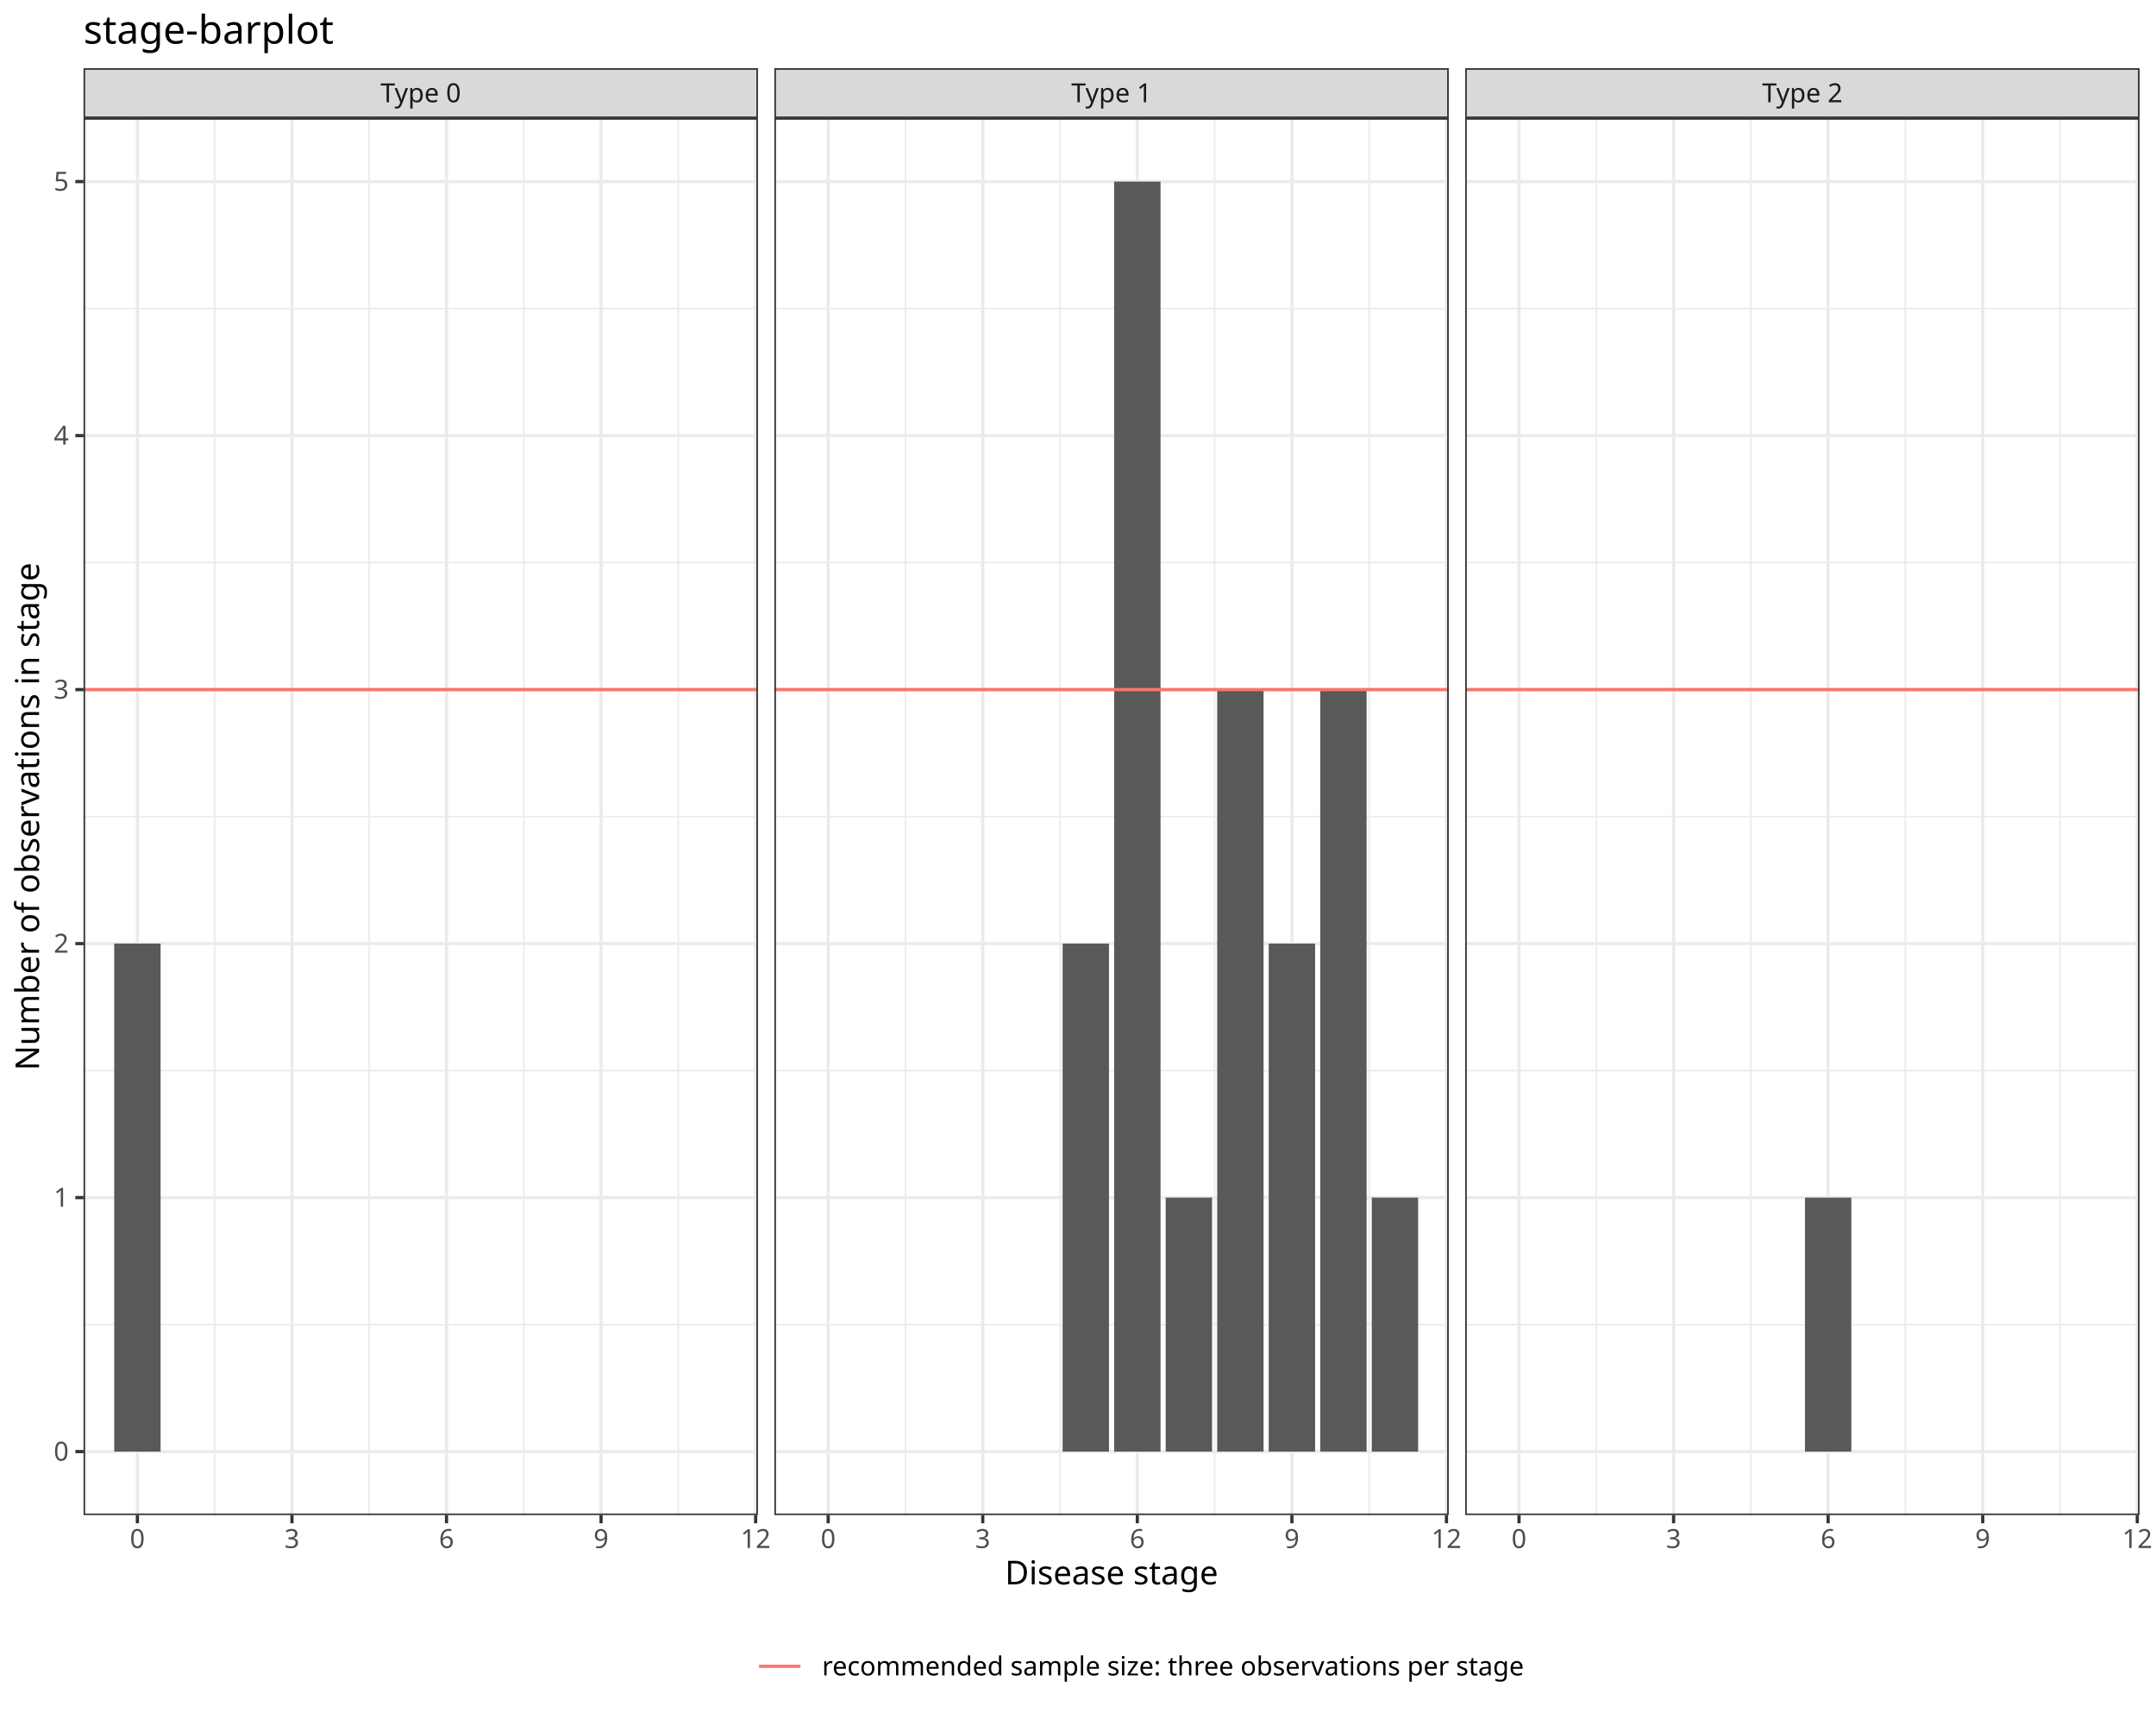
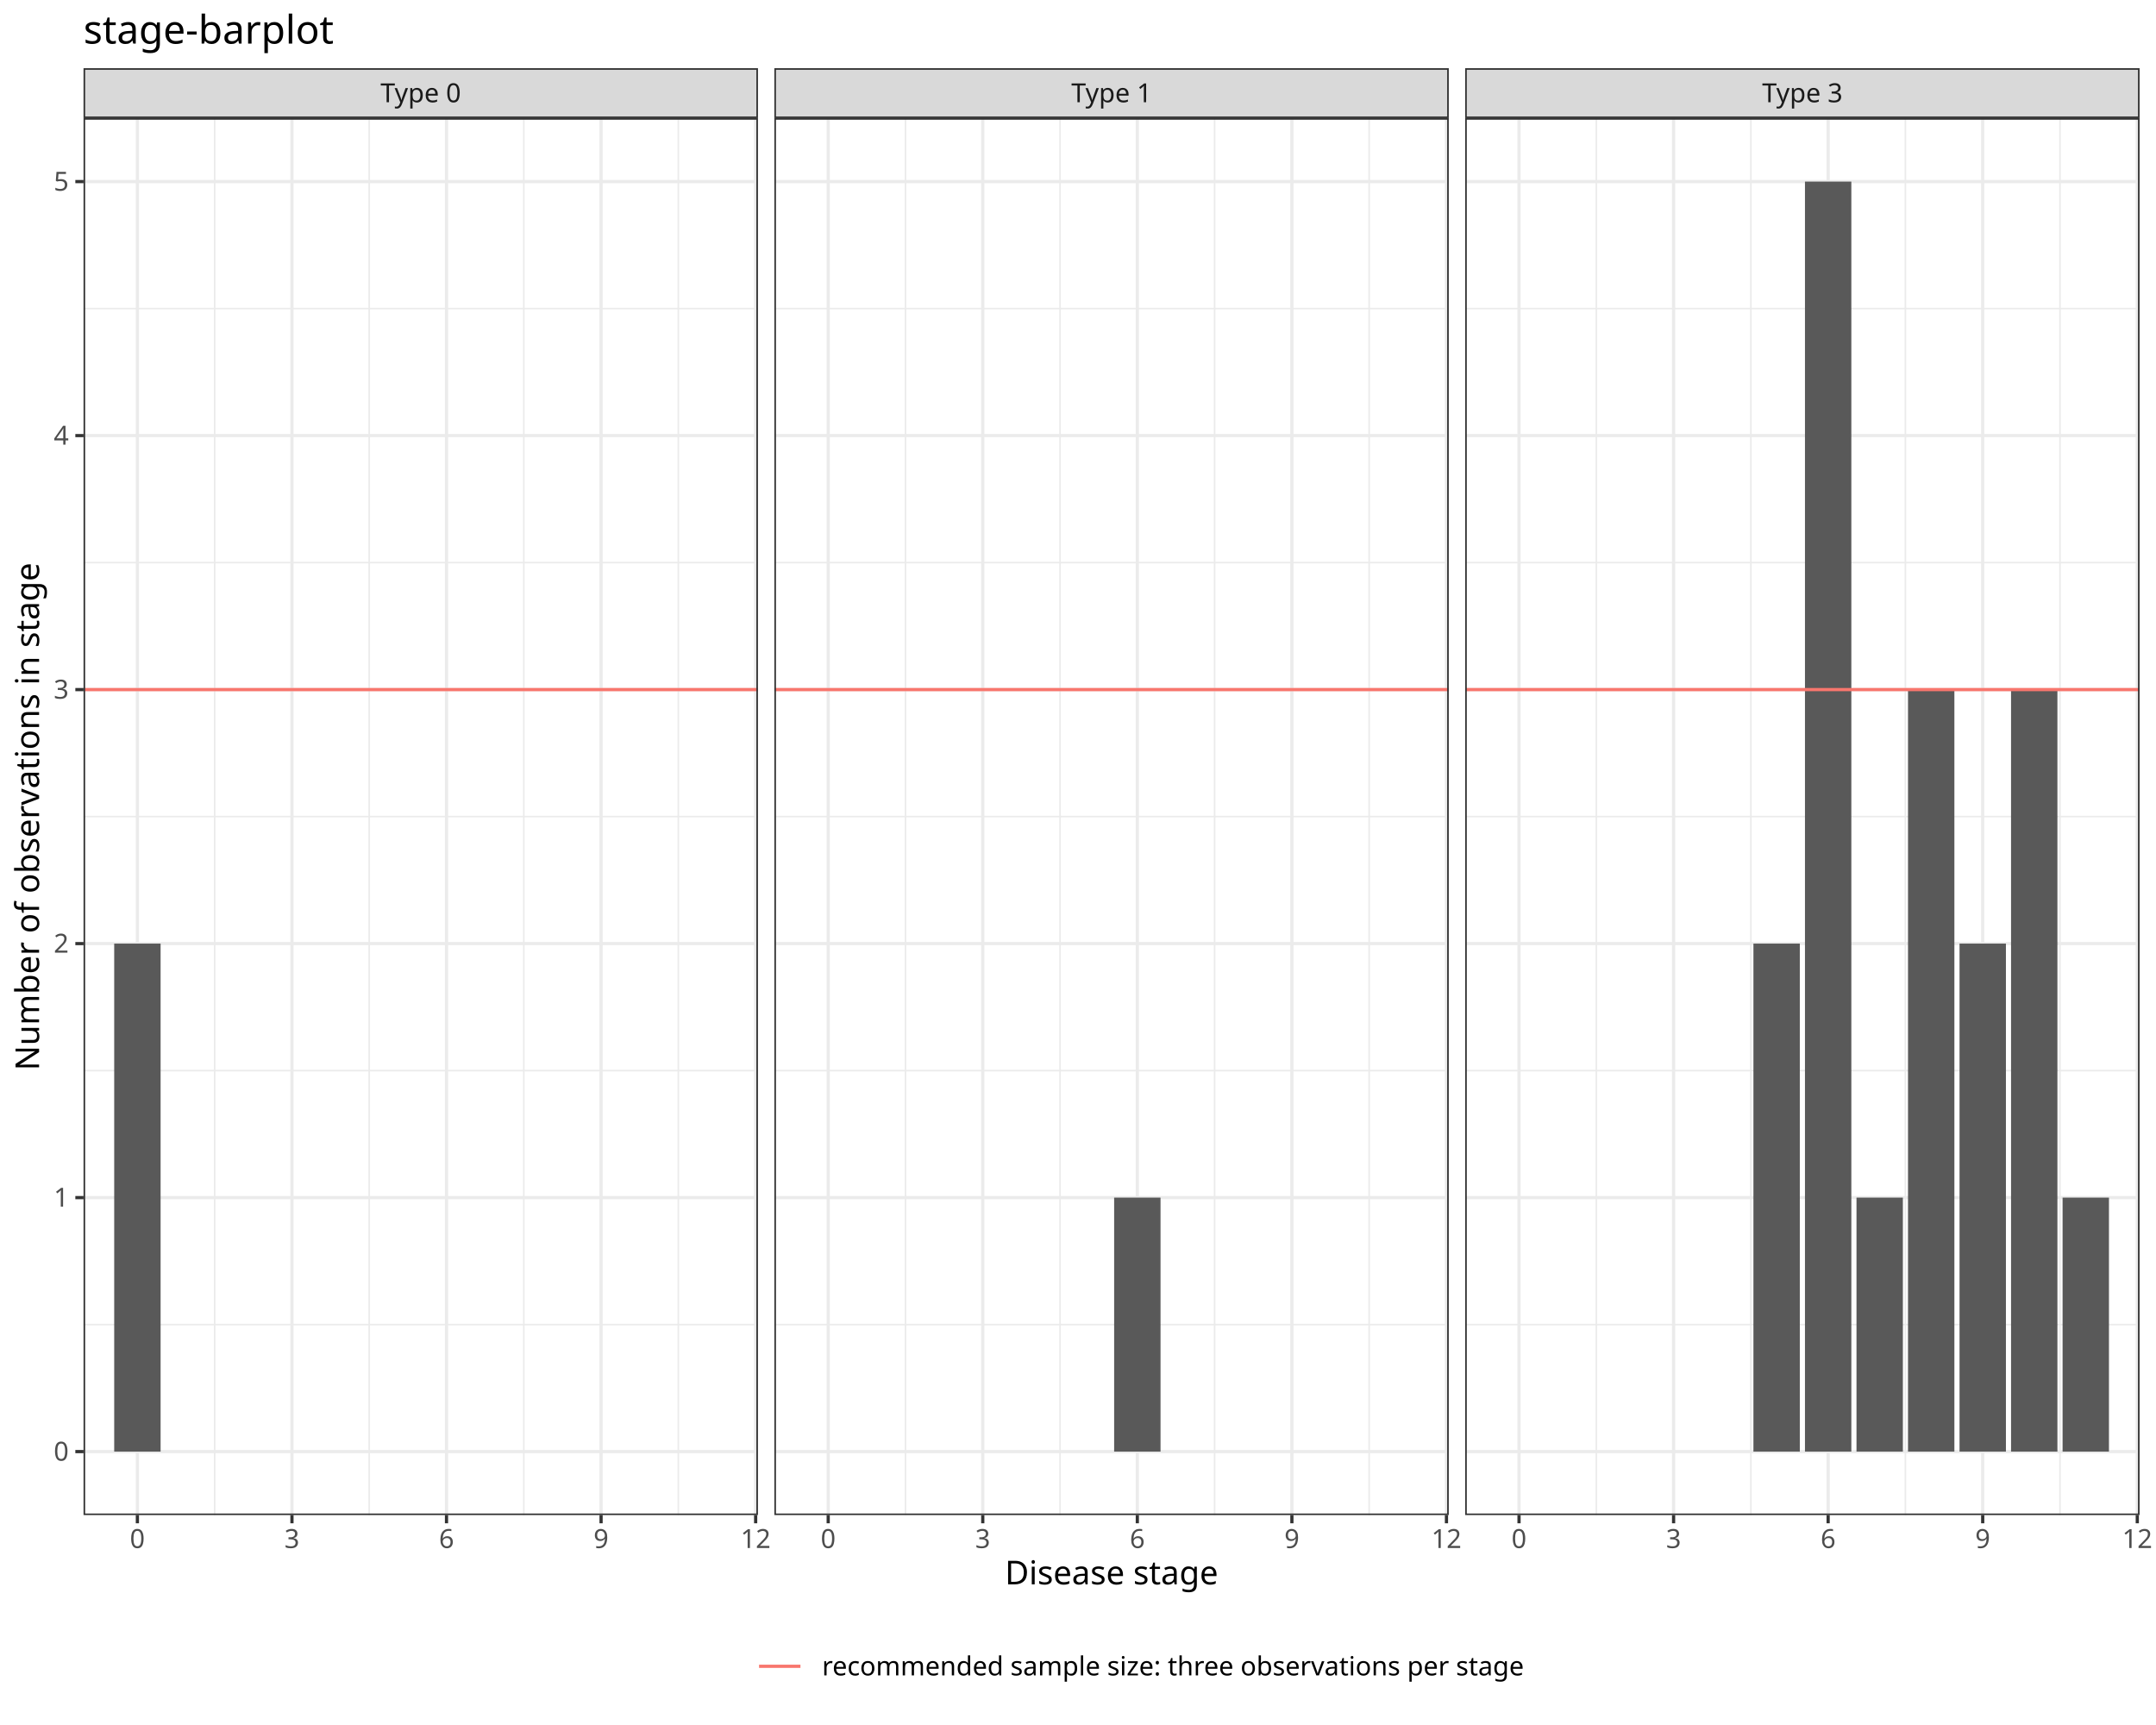
<svg xmlns="http://www.w3.org/2000/svg" class="svglite" data-engine-version="2.0" width="720.00pt" height="576.00pt" viewBox="0 0 720.00 576.00">
  <defs>
    <style type="text/css">
    .svglite line, .svglite polyline, .svglite polygon, .svglite path, .svglite rect, .svglite circle {
      fill: none;
      stroke: #000000;
      stroke-linecap: round;
      stroke-linejoin: round;
      stroke-miterlimit: 10.00;
    }
  </style>
  </defs>
  <rect width="100%" height="100%" style="stroke: none; fill: #FFFFFF;" />
  <defs>
    <clipPath id="cpMC4wMHw3MjAuMDB8MC4wMHw1NzYuMDA=">
      <rect x="0.00" y="0.00" width="720.00" height="576.00" />
    </clipPath>
  </defs>
  <g clip-path="url(#cpMC4wMHw3MjAuMDB8MC4wMHw1NzYuMDA=)">
    <rect x="0.00" y="0.00" width="720.00" height="576.00" style="stroke-width: 1.07; stroke: #FFFFFF; fill: #FFFFFF;" />
  </g>
  <defs>
    <clipPath id="cpMjcuOTB8MjUzLjEyfDM5LjQzfDUwNS45MQ==">
      <rect x="27.90" y="39.43" width="225.22" height="466.48" />
    </clipPath>
  </defs>
  <g clip-path="url(#cpMjcuOTB8MjUzLjEyfDM5LjQzfDUwNS45MQ==)">
    <rect x="27.90" y="39.43" width="225.22" height="466.48" style="stroke-width: 1.07; stroke: none; fill: #FFFFFF;" />
    <polyline points="27.90,442.30 253.12,442.30 " style="stroke-width: 0.53; stroke: #EBEBEB; stroke-linecap: butt;" />
    <polyline points="27.90,357.49 253.12,357.49 " style="stroke-width: 0.53; stroke: #EBEBEB; stroke-linecap: butt;" />
    <polyline points="27.90,272.67 253.12,272.67 " style="stroke-width: 0.53; stroke: #EBEBEB; stroke-linecap: butt;" />
    <polyline points="27.90,187.86 253.12,187.86 " style="stroke-width: 0.53; stroke: #EBEBEB; stroke-linecap: butt;" />
    <polyline points="27.90,103.04 253.12,103.04 " style="stroke-width: 0.53; stroke: #EBEBEB; stroke-linecap: butt;" />
    <polyline points="71.69,505.91 71.69,39.43 " style="stroke-width: 0.53; stroke: #EBEBEB; stroke-linecap: butt;" />
    <polyline points="123.30,505.91 123.30,39.43 " style="stroke-width: 0.53; stroke: #EBEBEB; stroke-linecap: butt;" />
    <polyline points="174.92,505.91 174.92,39.43 " style="stroke-width: 0.53; stroke: #EBEBEB; stroke-linecap: butt;" />
    <polyline points="226.54,505.91 226.54,39.43 " style="stroke-width: 0.53; stroke: #EBEBEB; stroke-linecap: butt;" />
    <polyline points="27.90,484.71 253.12,484.71 " style="stroke-width: 1.07; stroke: #EBEBEB; stroke-linecap: butt;" />
    <polyline points="27.90,399.90 253.12,399.90 " style="stroke-width: 1.07; stroke: #EBEBEB; stroke-linecap: butt;" />
    <polyline points="27.90,315.08 253.12,315.08 " style="stroke-width: 1.07; stroke: #EBEBEB; stroke-linecap: butt;" />
    <polyline points="27.90,230.27 253.12,230.27 " style="stroke-width: 1.07; stroke: #EBEBEB; stroke-linecap: butt;" />
    <polyline points="27.90,145.45 253.12,145.45 " style="stroke-width: 1.07; stroke: #EBEBEB; stroke-linecap: butt;" />
    <polyline points="27.90,60.64 253.12,60.64 " style="stroke-width: 1.07; stroke: #EBEBEB; stroke-linecap: butt;" />
    <polyline points="45.88,505.91 45.88,39.43 " style="stroke-width: 1.07; stroke: #EBEBEB; stroke-linecap: butt;" />
    <polyline points="97.50,505.91 97.50,39.43 " style="stroke-width: 1.07; stroke: #EBEBEB; stroke-linecap: butt;" />
    <polyline points="149.11,505.91 149.11,39.43 " style="stroke-width: 1.07; stroke: #EBEBEB; stroke-linecap: butt;" />
    <polyline points="200.73,505.91 200.73,39.43 " style="stroke-width: 1.07; stroke: #EBEBEB; stroke-linecap: butt;" />
    <polyline points="252.35,505.91 252.35,39.43 " style="stroke-width: 1.07; stroke: #EBEBEB; stroke-linecap: butt;" />
    <rect x="38.14" y="315.08" width="15.49" height="169.63" style="stroke-width: 1.07; stroke: none; stroke-linecap: butt; stroke-linejoin: miter; fill: #595959;" />
    <line x1="27.90" y1="230.27" x2="253.12" y2="230.27" style="stroke-width: 1.07; stroke: #F8766D; stroke-linecap: butt;" />
    <rect x="27.90" y="39.43" width="225.22" height="466.48" style="stroke-width: 1.07; stroke: #333333;" />
  </g>
  <g clip-path="url(#cpMC4wMHw3MjAuMDB8MC4wMHw1NzYuMDA=)">
</g>
  <defs>
    <clipPath id="cpMjU4LjYwfDQ4My44MnwzOS40M3w1MDUuOTE=">
      <rect x="258.60" y="39.43" width="225.22" height="466.48" />
    </clipPath>
  </defs>
  <g clip-path="url(#cpMjU4LjYwfDQ4My44MnwzOS40M3w1MDUuOTE=)">
    <rect x="258.60" y="39.43" width="225.22" height="466.48" style="stroke-width: 1.07; stroke: none; fill: #FFFFFF;" />
    <polyline points="258.60,442.30 483.82,442.30 " style="stroke-width: 0.53; stroke: #EBEBEB; stroke-linecap: butt;" />
    <polyline points="258.60,357.49 483.82,357.49 " style="stroke-width: 0.53; stroke: #EBEBEB; stroke-linecap: butt;" />
    <polyline points="258.60,272.67 483.82,272.67 " style="stroke-width: 0.53; stroke: #EBEBEB; stroke-linecap: butt;" />
    <polyline points="258.60,187.86 483.82,187.86 " style="stroke-width: 0.53; stroke: #EBEBEB; stroke-linecap: butt;" />
    <polyline points="258.60,103.04 483.82,103.04 " style="stroke-width: 0.53; stroke: #EBEBEB; stroke-linecap: butt;" />
    <polyline points="302.39,505.91 302.39,39.43 " style="stroke-width: 0.53; stroke: #EBEBEB; stroke-linecap: butt;" />
    <polyline points="354.00,505.91 354.00,39.43 " style="stroke-width: 0.53; stroke: #EBEBEB; stroke-linecap: butt;" />
    <polyline points="405.62,505.91 405.62,39.43 " style="stroke-width: 0.53; stroke: #EBEBEB; stroke-linecap: butt;" />
    <polyline points="457.24,505.91 457.24,39.43 " style="stroke-width: 0.53; stroke: #EBEBEB; stroke-linecap: butt;" />
    <polyline points="258.60,484.71 483.82,484.71 " style="stroke-width: 1.07; stroke: #EBEBEB; stroke-linecap: butt;" />
    <polyline points="258.60,399.90 483.82,399.90 " style="stroke-width: 1.07; stroke: #EBEBEB; stroke-linecap: butt;" />
    <polyline points="258.60,315.08 483.82,315.08 " style="stroke-width: 1.07; stroke: #EBEBEB; stroke-linecap: butt;" />
    <polyline points="258.60,230.27 483.82,230.27 " style="stroke-width: 1.07; stroke: #EBEBEB; stroke-linecap: butt;" />
    <polyline points="258.60,145.45 483.82,145.45 " style="stroke-width: 1.07; stroke: #EBEBEB; stroke-linecap: butt;" />
    <polyline points="258.60,60.64 483.82,60.64 " style="stroke-width: 1.07; stroke: #EBEBEB; stroke-linecap: butt;" />
    <polyline points="276.58,505.91 276.58,39.43 " style="stroke-width: 1.07; stroke: #EBEBEB; stroke-linecap: butt;" />
    <polyline points="328.20,505.91 328.20,39.43 " style="stroke-width: 1.07; stroke: #EBEBEB; stroke-linecap: butt;" />
    <polyline points="379.81,505.91 379.81,39.43 " style="stroke-width: 1.07; stroke: #EBEBEB; stroke-linecap: butt;" />
    <polyline points="431.43,505.91 431.43,39.43 " style="stroke-width: 1.07; stroke: #EBEBEB; stroke-linecap: butt;" />
    <polyline points="483.05,505.91 483.05,39.43 " style="stroke-width: 1.07; stroke: #EBEBEB; stroke-linecap: butt;" />
-     <rect x="354.86" y="315.08" width="15.49" height="169.63" style="stroke-width: 1.07; stroke: none; stroke-linecap: butt; stroke-linejoin: miter; fill: #595959;" />
-     <rect x="372.07" y="60.64" width="15.49" height="424.07" style="stroke-width: 1.07; stroke: none; stroke-linecap: butt; stroke-linejoin: miter; fill: #595959;" />
-     <rect x="389.28" y="399.90" width="15.49" height="84.81" style="stroke-width: 1.07; stroke: none; stroke-linecap: butt; stroke-linejoin: miter; fill: #595959;" />
-     <rect x="406.48" y="230.27" width="15.49" height="254.44" style="stroke-width: 1.07; stroke: none; stroke-linecap: butt; stroke-linejoin: miter; fill: #595959;" />
-     <rect x="423.69" y="315.08" width="15.49" height="169.63" style="stroke-width: 1.07; stroke: none; stroke-linecap: butt; stroke-linejoin: miter; fill: #595959;" />
-     <rect x="440.89" y="230.27" width="15.49" height="254.44" style="stroke-width: 1.07; stroke: none; stroke-linecap: butt; stroke-linejoin: miter; fill: #595959;" />
-     <rect x="458.10" y="399.90" width="15.49" height="84.81" style="stroke-width: 1.07; stroke: none; stroke-linecap: butt; stroke-linejoin: miter; fill: #595959;" />
+     <rect x="372.07" y="399.90" width="15.49" height="84.81" style="stroke-width: 1.07; stroke: none; stroke-linecap: butt; stroke-linejoin: miter; fill: #595959;" />
    <line x1="258.60" y1="230.27" x2="483.82" y2="230.27" style="stroke-width: 1.07; stroke: #F8766D; stroke-linecap: butt;" />
    <rect x="258.60" y="39.43" width="225.22" height="466.48" style="stroke-width: 1.07; stroke: #333333;" />
  </g>
  <g clip-path="url(#cpMC4wMHw3MjAuMDB8MC4wMHw1NzYuMDA=)">
</g>
  <defs>
    <clipPath id="cpNDg5LjMwfDcxNC41MnwzOS40M3w1MDUuOTE=">
      <rect x="489.30" y="39.43" width="225.22" height="466.48" />
    </clipPath>
  </defs>
  <g clip-path="url(#cpNDg5LjMwfDcxNC41MnwzOS40M3w1MDUuOTE=)">
    <rect x="489.30" y="39.43" width="225.22" height="466.48" style="stroke-width: 1.07; stroke: none; fill: #FFFFFF;" />
    <polyline points="489.30,442.30 714.52,442.30 " style="stroke-width: 0.53; stroke: #EBEBEB; stroke-linecap: butt;" />
    <polyline points="489.30,357.49 714.52,357.49 " style="stroke-width: 0.53; stroke: #EBEBEB; stroke-linecap: butt;" />
    <polyline points="489.30,272.67 714.52,272.67 " style="stroke-width: 0.53; stroke: #EBEBEB; stroke-linecap: butt;" />
    <polyline points="489.30,187.86 714.52,187.86 " style="stroke-width: 0.53; stroke: #EBEBEB; stroke-linecap: butt;" />
    <polyline points="489.30,103.04 714.52,103.04 " style="stroke-width: 0.53; stroke: #EBEBEB; stroke-linecap: butt;" />
    <polyline points="533.09,505.91 533.09,39.43 " style="stroke-width: 0.53; stroke: #EBEBEB; stroke-linecap: butt;" />
    <polyline points="584.70,505.91 584.70,39.43 " style="stroke-width: 0.53; stroke: #EBEBEB; stroke-linecap: butt;" />
    <polyline points="636.32,505.91 636.32,39.43 " style="stroke-width: 0.53; stroke: #EBEBEB; stroke-linecap: butt;" />
    <polyline points="687.94,505.91 687.94,39.43 " style="stroke-width: 0.53; stroke: #EBEBEB; stroke-linecap: butt;" />
    <polyline points="489.30,484.71 714.52,484.71 " style="stroke-width: 1.07; stroke: #EBEBEB; stroke-linecap: butt;" />
    <polyline points="489.30,399.90 714.52,399.90 " style="stroke-width: 1.07; stroke: #EBEBEB; stroke-linecap: butt;" />
    <polyline points="489.30,315.08 714.52,315.08 " style="stroke-width: 1.07; stroke: #EBEBEB; stroke-linecap: butt;" />
    <polyline points="489.30,230.27 714.52,230.27 " style="stroke-width: 1.07; stroke: #EBEBEB; stroke-linecap: butt;" />
    <polyline points="489.30,145.45 714.52,145.45 " style="stroke-width: 1.07; stroke: #EBEBEB; stroke-linecap: butt;" />
    <polyline points="489.30,60.64 714.52,60.64 " style="stroke-width: 1.07; stroke: #EBEBEB; stroke-linecap: butt;" />
    <polyline points="507.28,505.91 507.28,39.43 " style="stroke-width: 1.07; stroke: #EBEBEB; stroke-linecap: butt;" />
    <polyline points="558.90,505.91 558.90,39.43 " style="stroke-width: 1.07; stroke: #EBEBEB; stroke-linecap: butt;" />
    <polyline points="610.51,505.91 610.51,39.43 " style="stroke-width: 1.07; stroke: #EBEBEB; stroke-linecap: butt;" />
    <polyline points="662.13,505.91 662.13,39.43 " style="stroke-width: 1.07; stroke: #EBEBEB; stroke-linecap: butt;" />
    <polyline points="713.75,505.91 713.75,39.43 " style="stroke-width: 1.07; stroke: #EBEBEB; stroke-linecap: butt;" />
-     <rect x="602.77" y="399.90" width="15.49" height="84.81" style="stroke-width: 1.07; stroke: none; stroke-linecap: butt; stroke-linejoin: miter; fill: #595959;" />
+     <rect x="585.56" y="315.08" width="15.49" height="169.63" style="stroke-width: 1.07; stroke: none; stroke-linecap: butt; stroke-linejoin: miter; fill: #595959;" />
+     <rect x="602.77" y="60.64" width="15.49" height="424.07" style="stroke-width: 1.07; stroke: none; stroke-linecap: butt; stroke-linejoin: miter; fill: #595959;" />
+     <rect x="619.98" y="399.90" width="15.49" height="84.81" style="stroke-width: 1.07; stroke: none; stroke-linecap: butt; stroke-linejoin: miter; fill: #595959;" />
+     <rect x="637.18" y="230.27" width="15.49" height="254.44" style="stroke-width: 1.07; stroke: none; stroke-linecap: butt; stroke-linejoin: miter; fill: #595959;" />
+     <rect x="654.39" y="315.08" width="15.49" height="169.63" style="stroke-width: 1.07; stroke: none; stroke-linecap: butt; stroke-linejoin: miter; fill: #595959;" />
+     <rect x="671.59" y="230.27" width="15.49" height="254.44" style="stroke-width: 1.07; stroke: none; stroke-linecap: butt; stroke-linejoin: miter; fill: #595959;" />
+     <rect x="688.80" y="399.90" width="15.49" height="84.81" style="stroke-width: 1.07; stroke: none; stroke-linecap: butt; stroke-linejoin: miter; fill: #595959;" />
    <line x1="489.30" y1="230.27" x2="714.52" y2="230.27" style="stroke-width: 1.07; stroke: #F8766D; stroke-linecap: butt;" />
    <rect x="489.30" y="39.43" width="225.22" height="466.48" style="stroke-width: 1.07; stroke: #333333;" />
  </g>
  <g clip-path="url(#cpMC4wMHw3MjAuMDB8MC4wMHw1NzYuMDA=)">
</g>
  <defs>
    <clipPath id="cpMjcuOTB8MjUzLjEyfDIyLjc4fDM5LjQz">
      <rect x="27.90" y="22.78" width="225.22" height="16.65" />
    </clipPath>
  </defs>
  <g clip-path="url(#cpMjcuOTB8MjUzLjEyfDIyLjc4fDM5LjQz)">
    <rect x="27.90" y="22.78" width="225.22" height="16.65" style="stroke-width: 1.07; stroke: #333333; fill: #D9D9D9;" />
    <text x="140.51" y="34.14" text-anchor="middle" style="font-size: 8.80px; fill: #1A1A1A; font-family: sans;" textLength="26.91px" lengthAdjust="spacingAndGlyphs">Type 0</text>
  </g>
  <g clip-path="url(#cpMC4wMHw3MjAuMDB8MC4wMHw1NzYuMDA=)">
</g>
  <defs>
    <clipPath id="cpMjU4LjYwfDQ4My44MnwyMi43OHwzOS40Mw==">
      <rect x="258.60" y="22.78" width="225.22" height="16.65" />
    </clipPath>
  </defs>
  <g clip-path="url(#cpMjU4LjYwfDQ4My44MnwyMi43OHwzOS40Mw==)">
    <rect x="258.60" y="22.78" width="225.22" height="16.65" style="stroke-width: 1.07; stroke: #333333; fill: #D9D9D9;" />
    <text x="371.21" y="34.14" text-anchor="middle" style="font-size: 8.80px; fill: #1A1A1A; font-family: sans;" textLength="26.91px" lengthAdjust="spacingAndGlyphs">Type 1</text>
  </g>
  <g clip-path="url(#cpMC4wMHw3MjAuMDB8MC4wMHw1NzYuMDA=)">
</g>
  <defs>
    <clipPath id="cpNDg5LjMwfDcxNC41MnwyMi43OHwzOS40Mw==">
      <rect x="489.30" y="22.78" width="225.22" height="16.65" />
    </clipPath>
  </defs>
  <g clip-path="url(#cpNDg5LjMwfDcxNC41MnwyMi43OHwzOS40Mw==)">
    <rect x="489.30" y="22.78" width="225.22" height="16.65" style="stroke-width: 1.07; stroke: #333333; fill: #D9D9D9;" />
-     <text x="601.91" y="34.14" text-anchor="middle" style="font-size: 8.80px; fill: #1A1A1A; font-family: sans;" textLength="26.91px" lengthAdjust="spacingAndGlyphs">Type 2</text>
+     <text x="601.91" y="34.14" text-anchor="middle" style="font-size: 8.80px; fill: #1A1A1A; font-family: sans;" textLength="26.91px" lengthAdjust="spacingAndGlyphs">Type 3</text>
  </g>
  <g clip-path="url(#cpMC4wMHw3MjAuMDB8MC4wMHw1NzYuMDA=)">
    <polyline points="45.88,508.65 45.88,505.91 " style="stroke-width: 1.07; stroke: #333333; stroke-linecap: butt;" />
    <polyline points="97.50,508.65 97.50,505.91 " style="stroke-width: 1.07; stroke: #333333; stroke-linecap: butt;" />
    <polyline points="149.11,508.65 149.11,505.91 " style="stroke-width: 1.07; stroke: #333333; stroke-linecap: butt;" />
    <polyline points="200.73,508.65 200.73,505.91 " style="stroke-width: 1.07; stroke: #333333; stroke-linecap: butt;" />
    <polyline points="252.35,508.65 252.35,505.91 " style="stroke-width: 1.07; stroke: #333333; stroke-linecap: butt;" />
    <text x="45.88" y="516.90" text-anchor="middle" style="font-size: 8.80px; fill: #4D4D4D; font-family: sans;" textLength="4.89px" lengthAdjust="spacingAndGlyphs">0</text>
    <text x="97.50" y="516.90" text-anchor="middle" style="font-size: 8.80px; fill: #4D4D4D; font-family: sans;" textLength="4.89px" lengthAdjust="spacingAndGlyphs">3</text>
    <text x="149.11" y="516.90" text-anchor="middle" style="font-size: 8.80px; fill: #4D4D4D; font-family: sans;" textLength="4.89px" lengthAdjust="spacingAndGlyphs">6</text>
    <text x="200.73" y="516.90" text-anchor="middle" style="font-size: 8.80px; fill: #4D4D4D; font-family: sans;" textLength="4.89px" lengthAdjust="spacingAndGlyphs">9</text>
    <text x="252.35" y="516.90" text-anchor="middle" style="font-size: 8.80px; fill: #4D4D4D; font-family: sans;" textLength="9.79px" lengthAdjust="spacingAndGlyphs">12</text>
    <polyline points="276.58,508.65 276.58,505.91 " style="stroke-width: 1.07; stroke: #333333; stroke-linecap: butt;" />
    <polyline points="328.20,508.65 328.20,505.91 " style="stroke-width: 1.07; stroke: #333333; stroke-linecap: butt;" />
    <polyline points="379.81,508.65 379.81,505.91 " style="stroke-width: 1.07; stroke: #333333; stroke-linecap: butt;" />
    <polyline points="431.43,508.65 431.43,505.91 " style="stroke-width: 1.07; stroke: #333333; stroke-linecap: butt;" />
    <polyline points="483.05,508.65 483.05,505.91 " style="stroke-width: 1.07; stroke: #333333; stroke-linecap: butt;" />
    <text x="276.58" y="516.90" text-anchor="middle" style="font-size: 8.80px; fill: #4D4D4D; font-family: sans;" textLength="4.89px" lengthAdjust="spacingAndGlyphs">0</text>
    <text x="328.20" y="516.90" text-anchor="middle" style="font-size: 8.80px; fill: #4D4D4D; font-family: sans;" textLength="4.89px" lengthAdjust="spacingAndGlyphs">3</text>
    <text x="379.81" y="516.90" text-anchor="middle" style="font-size: 8.80px; fill: #4D4D4D; font-family: sans;" textLength="4.89px" lengthAdjust="spacingAndGlyphs">6</text>
    <text x="431.43" y="516.90" text-anchor="middle" style="font-size: 8.80px; fill: #4D4D4D; font-family: sans;" textLength="4.89px" lengthAdjust="spacingAndGlyphs">9</text>
    <text x="483.05" y="516.90" text-anchor="middle" style="font-size: 8.80px; fill: #4D4D4D; font-family: sans;" textLength="9.79px" lengthAdjust="spacingAndGlyphs">12</text>
    <polyline points="507.28,508.65 507.28,505.91 " style="stroke-width: 1.07; stroke: #333333; stroke-linecap: butt;" />
    <polyline points="558.90,508.65 558.90,505.91 " style="stroke-width: 1.07; stroke: #333333; stroke-linecap: butt;" />
    <polyline points="610.51,508.65 610.51,505.91 " style="stroke-width: 1.07; stroke: #333333; stroke-linecap: butt;" />
    <polyline points="662.13,508.65 662.13,505.91 " style="stroke-width: 1.07; stroke: #333333; stroke-linecap: butt;" />
    <polyline points="713.75,508.65 713.75,505.91 " style="stroke-width: 1.07; stroke: #333333; stroke-linecap: butt;" />
    <text x="507.28" y="516.90" text-anchor="middle" style="font-size: 8.80px; fill: #4D4D4D; font-family: sans;" textLength="4.89px" lengthAdjust="spacingAndGlyphs">0</text>
    <text x="558.90" y="516.90" text-anchor="middle" style="font-size: 8.80px; fill: #4D4D4D; font-family: sans;" textLength="4.89px" lengthAdjust="spacingAndGlyphs">3</text>
    <text x="610.51" y="516.90" text-anchor="middle" style="font-size: 8.80px; fill: #4D4D4D; font-family: sans;" textLength="4.89px" lengthAdjust="spacingAndGlyphs">6</text>
    <text x="662.13" y="516.90" text-anchor="middle" style="font-size: 8.80px; fill: #4D4D4D; font-family: sans;" textLength="4.89px" lengthAdjust="spacingAndGlyphs">9</text>
    <text x="713.75" y="516.90" text-anchor="middle" style="font-size: 8.80px; fill: #4D4D4D; font-family: sans;" textLength="9.79px" lengthAdjust="spacingAndGlyphs">12</text>
    <text x="22.97" y="487.74" text-anchor="end" style="font-size: 8.80px; fill: #4D4D4D; font-family: sans;" textLength="4.89px" lengthAdjust="spacingAndGlyphs">0</text>
    <text x="22.97" y="402.92" text-anchor="end" style="font-size: 8.80px; fill: #4D4D4D; font-family: sans;" textLength="4.89px" lengthAdjust="spacingAndGlyphs">1</text>
    <text x="22.97" y="318.11" text-anchor="end" style="font-size: 8.80px; fill: #4D4D4D; font-family: sans;" textLength="4.89px" lengthAdjust="spacingAndGlyphs">2</text>
    <text x="22.97" y="233.29" text-anchor="end" style="font-size: 8.80px; fill: #4D4D4D; font-family: sans;" textLength="4.89px" lengthAdjust="spacingAndGlyphs">3</text>
    <text x="22.97" y="148.48" text-anchor="end" style="font-size: 8.80px; fill: #4D4D4D; font-family: sans;" textLength="4.89px" lengthAdjust="spacingAndGlyphs">4</text>
    <text x="22.97" y="63.67" text-anchor="end" style="font-size: 8.80px; fill: #4D4D4D; font-family: sans;" textLength="4.89px" lengthAdjust="spacingAndGlyphs">5</text>
    <polyline points="25.16,484.71 27.90,484.71 " style="stroke-width: 1.07; stroke: #333333; stroke-linecap: butt;" />
    <polyline points="25.16,399.90 27.90,399.90 " style="stroke-width: 1.07; stroke: #333333; stroke-linecap: butt;" />
    <polyline points="25.16,315.08 27.90,315.08 " style="stroke-width: 1.07; stroke: #333333; stroke-linecap: butt;" />
    <polyline points="25.16,230.27 27.90,230.27 " style="stroke-width: 1.07; stroke: #333333; stroke-linecap: butt;" />
    <polyline points="25.16,145.45 27.90,145.45 " style="stroke-width: 1.07; stroke: #333333; stroke-linecap: butt;" />
    <polyline points="25.16,60.64 27.90,60.64 " style="stroke-width: 1.07; stroke: #333333; stroke-linecap: butt;" />
    <text x="371.21" y="529.04" text-anchor="middle" style="font-size: 11.00px; font-family: sans;" textLength="69.72px" lengthAdjust="spacingAndGlyphs">Disease stage</text>
    <text transform="translate(13.05,272.67) rotate(-90)" text-anchor="middle" style="font-size: 11.00px; font-family: sans;" textLength="158.39px" lengthAdjust="spacingAndGlyphs">Number of observations in stage</text>
    <rect x="240.80" y="542.28" width="260.82" height="28.24" style="stroke-width: 1.07; stroke: none; fill: #FFFFFF;" />
    <rect x="251.76" y="547.76" width="17.28" height="17.28" style="stroke-width: 1.07; stroke: none; fill: #FFFFFF;" />
    <line x1="253.49" y1="556.40" x2="267.31" y2="556.40" style="stroke-width: 1.07; stroke: #F8766D; stroke-linecap: butt;" />
    <text x="274.52" y="559.43" style="font-size: 8.80px; font-family: sans;" textLength="221.62px" lengthAdjust="spacingAndGlyphs">recommended sample size: three observations per stage</text>
    <text x="27.90" y="14.56" style="font-size: 13.20px; font-family: sans;" textLength="77.05px" lengthAdjust="spacingAndGlyphs">stage-barplot</text>
  </g>
</svg>
